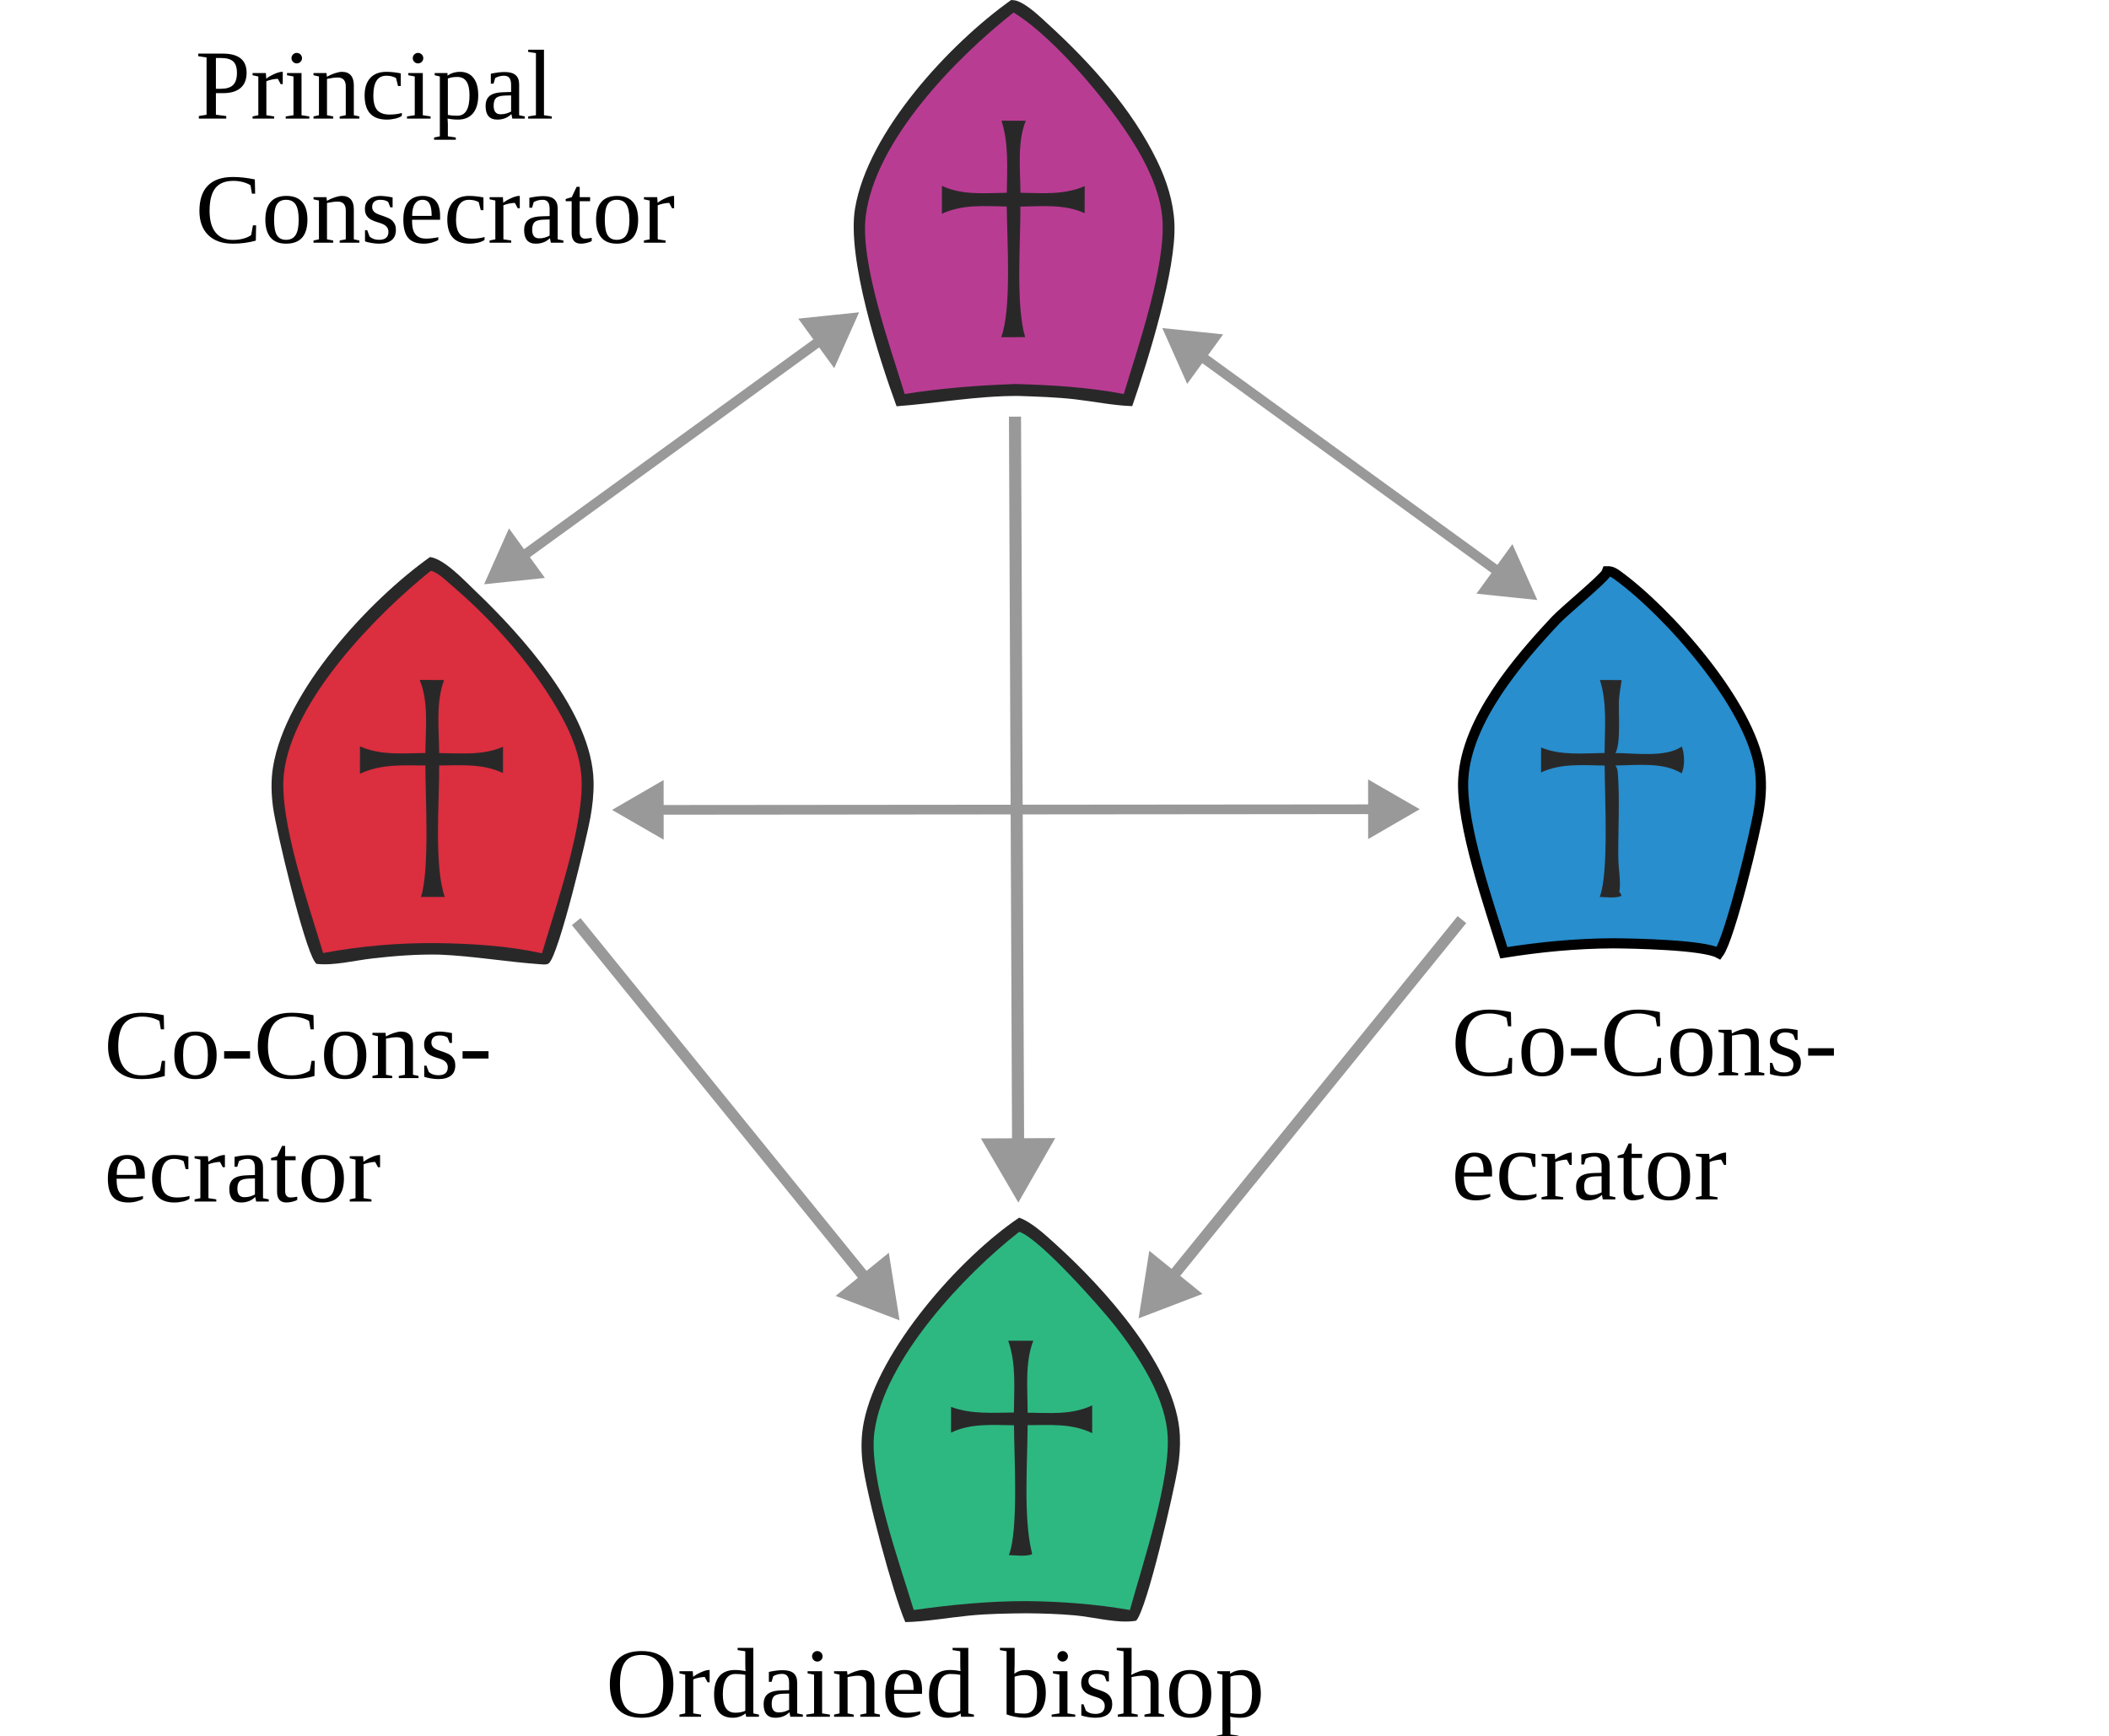
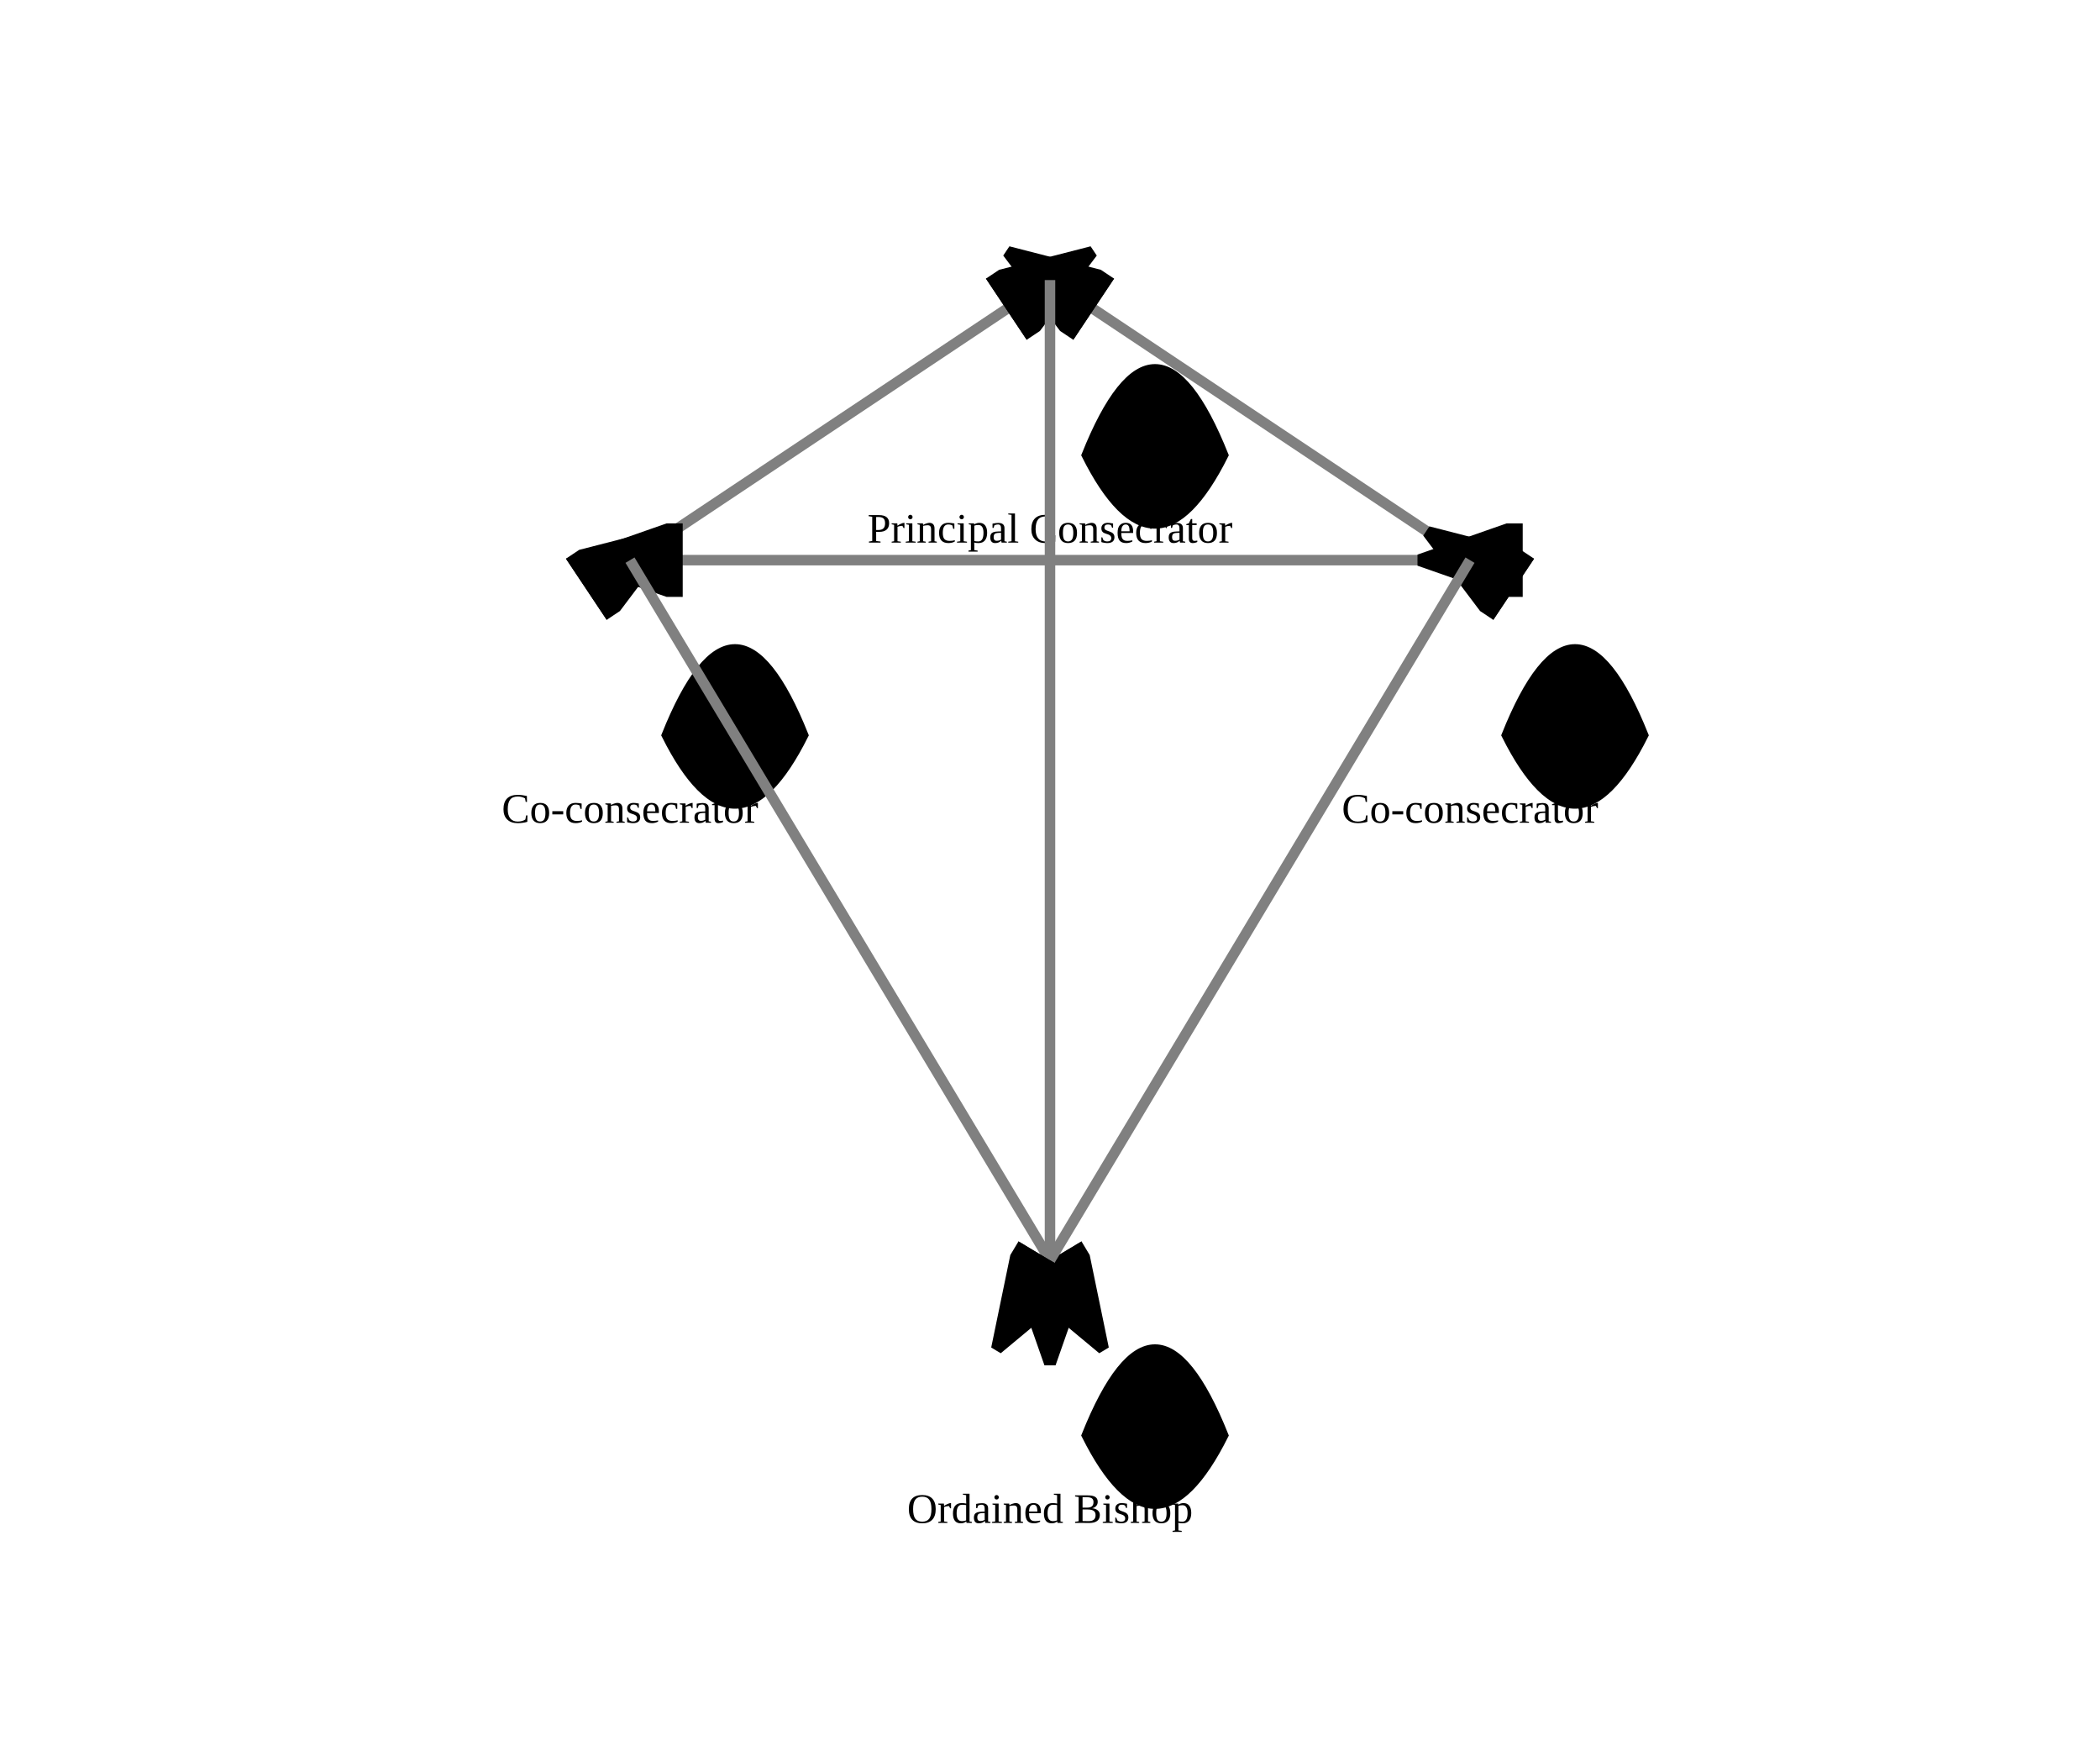
- <svg xmlns="http://www.w3.org/2000/svg" width="1019.771" height="839.147" version="1.1" id="svg122">
-   <path fill="#288ecd" d="m 777.05,276.228 c 2.04,-0.053 3.31,0.673 4.9,1.822 24.69,17.858 64.02,62.439 68.88,93.261 1.02,6.47 0.7,13.171 -0.23,19.629 -1.57,10.916 -14.12,62.576 -19.53,69.972 -7.65,-4.099 -41.46,-4.679 -51.12,-4.761 -17.87,0.102 -35.158,1.761 -52.798,4.572 -6.822,-22.041 -20.947,-62.079 -19.608,-84.261 1.706,-28.26 26.334,-57.073 44.83,-76.735 4.116,-4.37 23.156,-20.007 24.366,-22.73 0.11,-0.253 0.21,-0.513 0.31,-0.769 z" id="path3" style="stroke:#000000;stroke-width:4.9;stroke-dasharray:none;stroke-opacity:1" />
-   <path fill="#292829" d="m 773.59,328.816 10.53,0.042 c -0.4,3.192 -1.1,6.406 -1.29,9.608 -0.35,5.864 1.03,20.974 -1.72,25.687 9.25,-0.014 24.37,2.303 32.07,-3.162 0.08,0.215 0.16,0.428 0.24,0.646 1.14,3.355 1.28,9.147 -0.31,12.322 -8.89,-5.562 -21.82,-3.89 -31.96,-3.795 0.89,1.422 1.06,2.519 1.17,4.187 0.94,13.413 0.02,27.327 0.19,40.819 0.06,4.994 1.34,11.389 0.49,16.175 0.66,0.756 0.77,0.959 1.05,1.868 -2.79,1.285 -7.42,0.596 -10.52,0.513 4.47,-11.841 2.4,-48.533 2.37,-63.532 -10.45,-0.143 -21.05,-1.195 -30.752,3.319 l 0.026,-12.052 c 9.476,3.985 20.596,2.78 30.696,2.655 0.05,-11.447 1.34,-24.326 -2.28,-35.3 z" id="path4" />
-   <path fill="#292829" d="m 207.931,269.361 c 7.001,0.986 16.613,11.349 21.775,16.272 22.523,21.483 56.634,59.13 57.312,92.269 0.122,5.931 -0.518,11.766 -1.569,17.592 -1.688,9.349 -15.127,65.86 -20.03,70.29 -0.976,0.883 -2.987,0.572 -4.285,0.483 -16.252,-1.118 -32.161,-3.956 -48.559,-4.646 -10.839,-0.231 -22.065,0.635 -32.823,1.889 -8.408,0.979 -18.436,3.56 -26.772,2.576 -0.295,-0.35 -0.427,-0.494 -0.711,-0.9 -5.406,-7.71 -18.802,-63.941 -20.258,-74.897 -0.852,-6.413 -1.043,-13.02 0.008,-19.42 6.047,-36.843 46.58,-80.702 75.912,-101.508 z" id="path5" />
-   <path fill="#db2e3f" d="m 208.198,276.1 c 0.164,0.016 0.33,0.013 0.491,0.048 3.033,0.675 7.327,4.889 9.781,6.981 20.431,17.418 40.469,40.13 53.292,63.728 4.82,8.87 8.567,18.353 9.356,28.505 1.743,22.416 -12.341,62.875 -19.048,85.614 -16.748,-3.642 -33.908,-4.688 -51.001,-4.911 -18.387,-0.18 -36.748,1.422 -54.825,4.784 -6.703,-22.584 -21.523,-64.322 -18.961,-86.818 4.024,-35.334 44.565,-76.745 70.915,-97.931 z" id="path6" />
-   <path fill="#292829" d="m 202.925,328.79 11.795,0.052 c -0.268,0.783 -0.508,1.562 -0.753,2.351 -3.091,9.951 -1.692,22.562 -1.61,32.959 10.42,0.11 21.124,1.214 30.877,-3.029 l -0.024,12.681 c -9.83,-4.615 -20.288,-3.737 -30.86,-3.634 0.163,17.137 -2.577,48.464 2.716,63.559 l -11.532,0.008 c 4.261,-12.85 2.176,-47.924 2.148,-63.574 -11.066,-0.062 -21.386,-0.786 -31.636,4.011 l 0.006,-13.28 c 9.874,4.492 21.032,3.336 31.625,3.229 0.12,-11.319 1.684,-24.791 -2.752,-35.333 z" id="path7" />
-   <path fill="#292829" d="m 488.935,0 c 1.028,0.047 2.08,0.157 3.052,0.518 5.13,1.907 10.872,7.569 14.939,11.281 20.388,18.61 40.478,41.016 52.584,66.001 4.593,9.481 7.882,19.682 8.359,30.269 1.004,22.319 -12.892,66.61 -20.4,88.331 -9.17,-0.31 -18.457,-2.25 -27.587,-3.302 -9.077,-1.045 -18.262,-1.302 -27.389,-1.629 -19.934,-0.083 -39.21,3.513 -58.969,4.991 -8.637,-23.52 -24.1,-71.726 -20.075,-95.712 6.239,-37.187 45.881,-79.725 75.486,-100.749 z" id="path8" />
-   <path fill="#b93c93" d="m 490.099,6.067 c 20.76,12.6 50.577,48.588 62.195,70.245 4.827,8.998 8.808,18.777 9.71,29.028 1.999,22.728 -11.845,62.669 -18.626,85.19 -17.379,-3.336 -34.726,-4.329 -52.363,-4.84 -18.064,0.633 -35.699,2.002 -53.563,4.834 -6.83,-22.393 -21.648,-63.463 -18.842,-86.007 4.573,-36.73 43.837,-76.713 71.489,-98.45 z" id="path9" />
-   <path fill="#292829" d="m 484.246,58.361 11.761,0.033 c -4.213,10.2 -2.646,23.916 -2.576,34.821 10.684,0.146 21.057,1.155 31.058,-3.232 l -0.034,13.114 c -9.752,-4.497 -20.589,-3.326 -31.066,-3.189 0.121,17.63 -2.299,47.277 2.278,63.116 l -11.569,0.041 c 5.17,-13.65 2.788,-47.464 2.711,-63.203 -10.956,-0.151 -21.204,-1.163 -31.388,3.514 l 0.03,-13.496 c 9.93,4.642 20.699,3.474 31.381,3.334 0.112,-11.537 1.02,-23.745 -2.586,-34.853 z" id="path10" />
-   <path fill="#292829" d="m 492.796,588.821 c 6.19,2.228 12.776,8.446 17.651,12.848 23.036,20.8 58.552,59.617 60.064,92.519 0.219,5.359 -0.138,10.727 -1.066,16.01 -1.755,10.611 -14.726,67.68 -20.075,73.527 -8.647,1.556 -20.706,-1.803 -29.707,-2.603 -7.74,-0.687 -15.454,-0.91 -23.221,-0.987 -9.344,0.094 -18.672,0.196 -27.978,1.132 -10.228,1.028 -20.425,2.87 -30.712,3.145 -5.797,-13.208 -18.982,-62.141 -20.717,-77.467 -0.736,-6.504 -0.622,-12.911 0.665,-19.338 6.982,-34.887 46.413,-79.504 75.096,-98.786 z" id="path11" />
-   <path fill="#2eb881" d="m 492.822,595.671 c 9.656,3.051 39.064,36.215 46.18,45.278 5.606,7.04 10.666,14.497 15.137,22.308 5.153,9.156 9.338,18.966 10.341,29.525 2.046,21.533 -11.95,63.434 -18.143,85.765 -16.533,-2.886 -33.137,-4.114 -49.906,-4.299 -18.427,-0.031 -36.387,1.76 -54.608,4.283 -6.678,-22.198 -21.897,-63.888 -19.033,-85.961 4.528,-34.886 43.482,-76.185 70.032,-96.899 z" id="path12" />
-   <path fill="#292829" d="m 487.493,648.331 12.136,0.008 c -4.102,10.524 -2.743,23.628 -2.729,34.79 10.747,0.097 21.271,1.179 31.209,-3.538 l 0.002,13.453 c -9.895,-4.873 -20.496,-3.889 -31.229,-3.883 -0.024,17.964 -2.092,43.856 1.924,61.072 l 0.284,1.346 c -3.144,1.203 -7.865,0.521 -11.262,0.434 4.758,-12.273 2.497,-48.559 2.468,-62.795 -10.357,-0.109 -20.878,-1.061 -30.44,3.556 l 0.009,-12.457 c 9.68,3.67 20.206,2.81 30.38,2.73 0.09,-11.57 1.185,-23.666 -2.752,-34.716 z" id="path13" />
-   <defs id="defs117">
-     <marker style="overflow:visible" id="Triangle" refX="0" refY="0" orient="auto-start-reverse" markerWidth="1" markerHeight="1" viewBox="0 0 1 1" preserveAspectRatio="xMidYMid">
-       <path transform="scale(0.5)" style="fill:context-stroke;fill-rule:evenodd;stroke:context-stroke;stroke-width:1pt" d="M 5.77,0 -2.88,5 V -5 Z" id="path135" />
+ <svg xmlns="http://www.w3.org/2000/svg" width="600" height="500">
+   <defs>
+     <g id="bishopHat">
+       <path d="M10,50 Q30,0 50,50 Q30,90 10,50 Z" stroke="black" fill="currentColor" stroke-width="2" />
+       <line x1="30" y1="30" x2="30" y2="60" stroke="black" stroke-width="2" />
+       <line x1="20" y1="45" x2="40" y2="45" stroke="black" stroke-width="2" />
+     </g>
+     <marker id="arrowhead" markerWidth="10" markerHeight="7" refX="0" refY="3.5" orient="auto" markerUnits="strokeWidth" stroke="currentColor" fill="currentColor">
+       <polygon points="0 0, 10 3.5, 0 7" />
    </marker>
-     <linearGradient id="gradient_0" gradientUnits="userSpaceOnUse" x1="699.005" y1="868.006" x2="688.509" y2="857.408">
-       <stop offset="0" stop-color="#171616" id="stop116" />
-       <stop offset="1" stop-color="#323132" id="stop117" />
-     </linearGradient>
-     <marker style="overflow:visible" id="Triangle-4" refX="0" refY="0" orient="auto-start-reverse" markerWidth="1" markerHeight="1" viewBox="0 0 1 1" preserveAspectRatio="xMidYMid">
-       <path transform="scale(0.5)" style="fill:context-stroke;fill-rule:evenodd;stroke:context-stroke;stroke-width:1pt" d="M 5.77,0 -2.88,5 V -5 Z" id="path135-3" />
-     </marker>
-     <marker style="overflow:visible" id="Triangle-4-3" refX="0" refY="0" orient="auto-start-reverse" markerWidth="1" markerHeight="1" viewBox="0 0 1 1" preserveAspectRatio="xMidYMid">
-       <path transform="scale(0.5)" style="fill:context-stroke;fill-rule:evenodd;stroke:context-stroke;stroke-width:1pt" d="M 5.77,0 -2.88,5 V -5 Z" id="path135-3-0" />
-     </marker>
-     <marker style="overflow:visible" id="Triangle-2" refX="0" refY="0" orient="auto-start-reverse" markerWidth="1" markerHeight="1" viewBox="0 0 1 1" preserveAspectRatio="xMidYMid">
-       <path transform="scale(0.5)" style="fill:context-stroke;fill-rule:evenodd;stroke:context-stroke;stroke-width:1pt" d="M 5.77,0 -2.88,5 V -5 Z" id="path135-7" />
-     </marker>
-     <marker style="overflow:visible" id="Triangle-4-3-1" refX="0" refY="0" orient="auto-start-reverse" markerWidth="1" markerHeight="1" viewBox="0 0 1 1" preserveAspectRatio="xMidYMid">
-       <path transform="scale(0.5)" style="fill:context-stroke;fill-rule:evenodd;stroke:context-stroke;stroke-width:1pt" d="M 5.77,0 -2.88,5 V -5 Z" id="path135-3-0-5" />
-     </marker>
-     <marker style="overflow:visible" id="Triangle-0" refX="0" refY="0" orient="auto-start-reverse" markerWidth="1" markerHeight="1" viewBox="0 0 1 1" preserveAspectRatio="xMidYMid">
-       <path transform="scale(0.5)" style="fill:context-stroke;fill-rule:evenodd;stroke:context-stroke;stroke-width:1pt" d="M 5.77,0 -2.88,5 V -5 Z" id="path135-1" />
-     </marker>
-     <marker style="overflow:visible" id="Triangle-4-3-8" refX="0" refY="0" orient="auto-start-reverse" markerWidth="1" markerHeight="1" viewBox="0 0 1 1" preserveAspectRatio="xMidYMid">
-       <path transform="scale(0.5)" style="fill:context-stroke;fill-rule:evenodd;stroke:context-stroke;stroke-width:1pt" d="M 5.77,0 -2.88,5 V -5 Z" id="path135-3-0-7" />
-     </marker>
-     <marker style="overflow:visible" id="Triangle-4-0" refX="0" refY="0" orient="auto-start-reverse" markerWidth="1" markerHeight="1" viewBox="0 0 1 1" preserveAspectRatio="xMidYMid">
-       <path transform="scale(0.5)" style="fill:context-stroke;fill-rule:evenodd;stroke:context-stroke;stroke-width:1pt" d="M 5.77,0 -2.88,5 V -5 Z" id="path135-3-09" />
+     <marker id="arrowboth" markerWidth="10" markerHeight="7" refX="5" refY="3.5" orient="auto" markerUnits="strokeWidth" stroke="currentColor" fill="currentColor">
+       <polygon points="0 3.5, 10 0, 10 7" />
    </marker>
  </defs>
-   <text xml:space="preserve" style="font-size:48px;text-align:start;writing-mode:lr-tb;direction:ltr;text-anchor:start;fill:#000000" x="94.459" y="57.365" id="text122">
-     <tspan id="tspan122" x="94.459" y="57.365">Principal</tspan>
-     <tspan x="94.459" y="117.365" id="tspan125">Consecrator</tspan>
-   </text>
-   <text xml:space="preserve" style="font-size:48px;text-align:start;writing-mode:lr-tb;direction:ltr;text-anchor:start;fill:#000000;stroke-width:0.995" x="49.999" y="524.143" id="text122-3" transform="scale(1.00537,0.9946587)">
-     <tspan id="tspan122-9" x="49.999" y="524.143" style="font-size:48px;stroke-width:0.995">Co-Cons-</tspan>
-     <tspan x="49.999" y="584.143" style="font-size:48px;stroke-width:0.995" id="tspan124">ecrator</tspan>
-   </text>
-   <text xml:space="preserve" style="font-size:48px;text-align:start;writing-mode:lr-tb;direction:ltr;text-anchor:start;fill:#000000" x="701.817" y="520" id="text122-3-2">
-     <tspan id="tspan122-9-3" x="701.817" y="520" style="font-size:48px">Co-Cons-</tspan>
-     <tspan x="701.817" y="580" style="font-size:48px" id="tspan123">ecrator</tspan>
-   </text>
-   <text xml:space="preserve" style="font-size:48px;text-align:start;writing-mode:lr-tb;direction:ltr;text-anchor:start;fill:#000000" x="292.908" y="830.182" id="text122-3-2-5">
-     <tspan id="tspan122-9-3-9" x="292.908" y="830.182">Ordained bishop</tspan>
-   </text>
-   <path style="fill:#a7ac93;fill-opacity:1;stroke:#999999;stroke-width:5.379;stroke-dasharray:none;stroke-opacity:1;marker-end:url(#Triangle)" d="m 278.609,445.661 87.283,107.645 v 0 l 57.033,70.337" id="path122" />
-   <path style="fill:#a7ac93;fill-opacity:1;stroke:#999999;stroke-width:5.379;stroke-dasharray:none;stroke-opacity:1;marker-end:url(#Triangle-4)" d="m 706.896,444.695 -87.283,107.645 v 0 l -57.033,70.337" id="path122-6" />
-   <path style="fill:#a7ac93;fill-opacity:1;stroke:#999999;stroke-width:5.84;stroke-dasharray:none;stroke-opacity:1;marker-end:url(#Triangle-4-0)" d="m 490.781,201.474 0.926,217.311 v 0 l 0.605,141.996" id="path122-6-5" />
-   <path style="fill:#a7ac93;fill-opacity:1;stroke:#999999;stroke-width:4.809;stroke-dasharray:none;stroke-opacity:1;marker-start:url(#Triangle);marker-end:url(#Triangle-4-3)" d="m 401.579,161.053 -92.948,67.405 v 0 L 247.897,272.501" id="path122-6-6" />
-   <path style="fill:#a7ac93;fill-opacity:1;stroke:#999999;stroke-width:4.687;stroke-dasharray:none;stroke-opacity:1;marker-start:url(#Triangle-0);marker-end:url(#Triangle-4-3-8)" d="m 669.847,391.327 -216.075,0.183 v 0 l -141.188,0.119" id="path122-6-6-6" />
-   <path style="fill:#a7ac93;fill-opacity:1;stroke:#999999;stroke-width:4.809;stroke-dasharray:none;stroke-opacity:1;marker-start:url(#Triangle-2);marker-end:url(#Triangle-4-3-1)" d="m 575.828,168.663 92.948,67.405 v 0 l 60.734,44.044" id="path122-6-6-2" />
+   <g transform="translate(300,80)">
+     <use href="#bishopHat" fill="violet" />
+     <text y="75" text-anchor="middle">Principal Consecrator</text>
+   </g>
+   <g transform="translate(180,160)">
+     <use href="#bishopHat" fill="red" />
+     <text y="75" text-anchor="middle">Co-consecrator</text>
+   </g>
+   <g transform="translate(420,160)">
+     <use href="#bishopHat" fill="blue" />
+     <text y="75" text-anchor="middle">Co-consecrator</text>
+   </g>
+   <g transform="translate(300,360)">
+     <use href="#bishopHat" fill="green" />
+     <text y="75" text-anchor="middle">Ordained Bishop</text>
+   </g>
+   <line x1="300" y1="80" x2="180" y2="160" stroke="grey" stroke-width="3" marker-start="url(#arrowboth)" marker-end="url(#arrowboth)" />
+   <line x1="300" y1="80" x2="420" y2="160" stroke="grey" stroke-width="3" marker-start="url(#arrowboth)" marker-end="url(#arrowboth)" />
+   <line x1="180" y1="160" x2="420" y2="160" stroke="grey" stroke-width="3" marker-start="url(#arrowboth)" marker-end="url(#arrowboth)" />
+   <line x1="300" y1="80" x2="300" y2="360" stroke="grey" stroke-width="3" marker-end="url(#arrowhead)" />
+   <line x1="180" y1="160" x2="300" y2="360" stroke="grey" stroke-width="3" marker-end="url(#arrowhead)" />
+   <line x1="420" y1="160" x2="300" y2="360" stroke="grey" stroke-width="3" marker-end="url(#arrowhead)" />
</svg>
